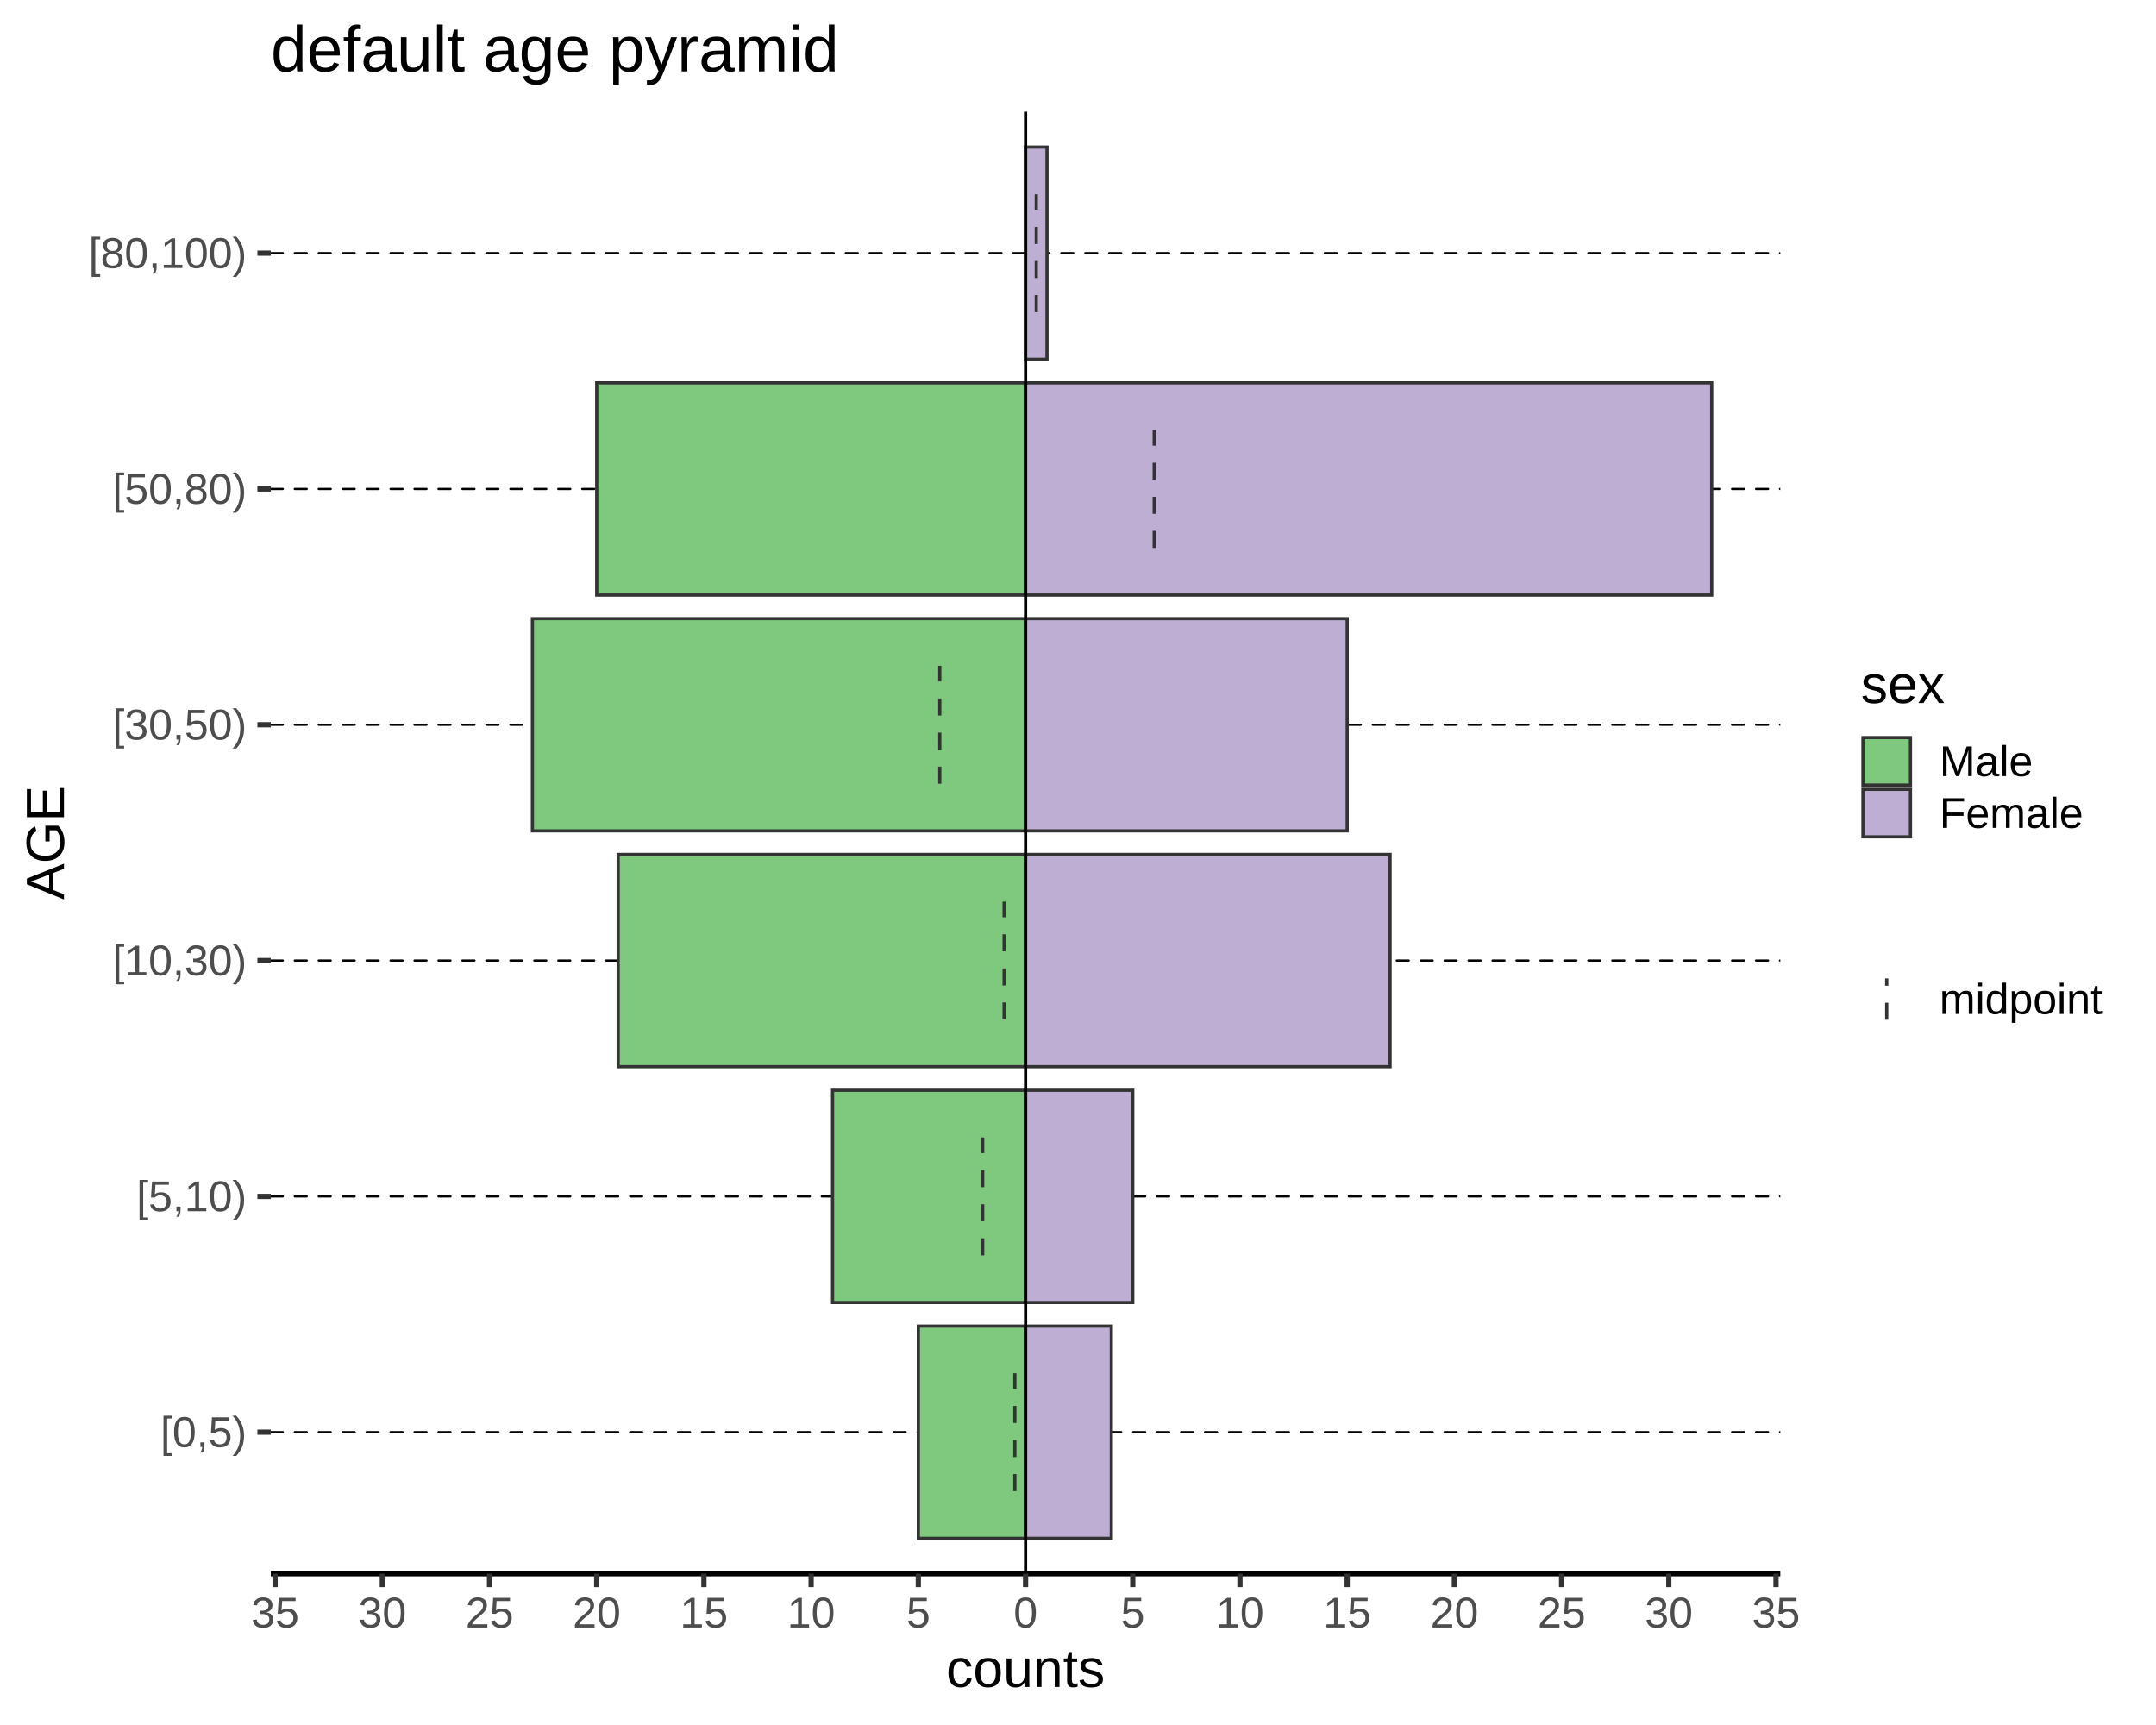
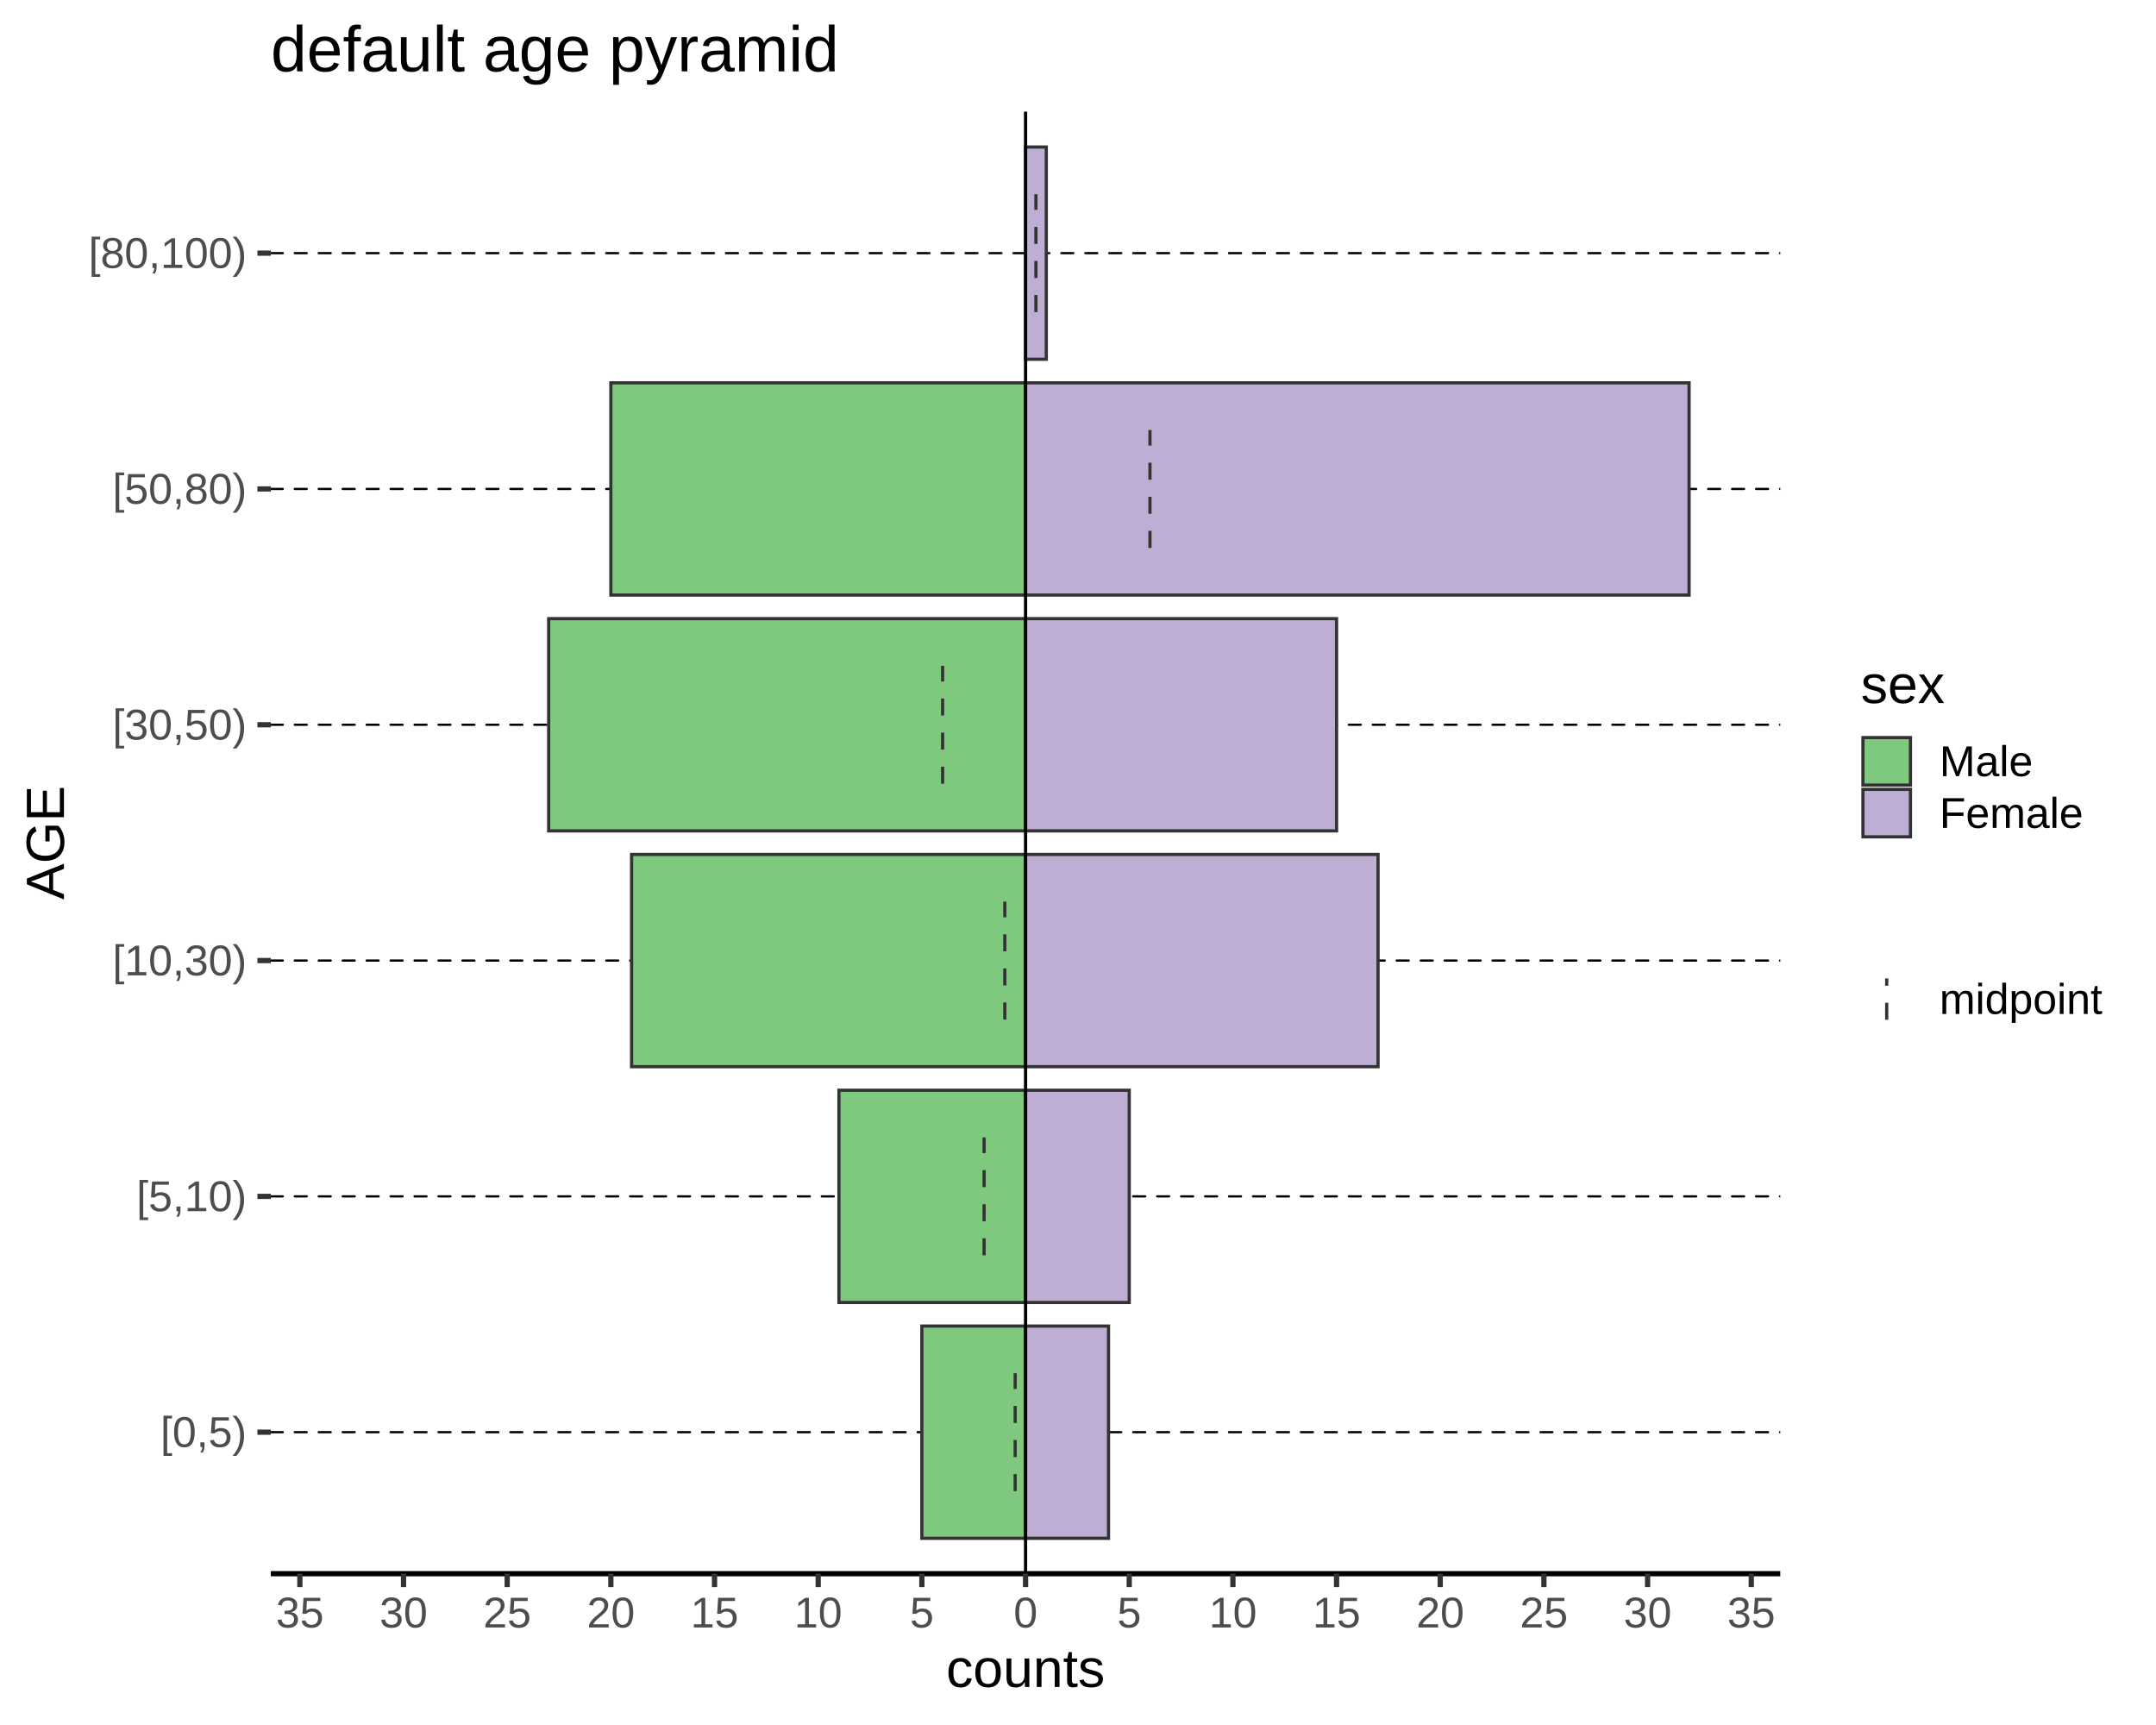
<svg xmlns="http://www.w3.org/2000/svg" viewBox="0 0 720.00 576.00">
  <defs>
    <style type="text/css">
    line, polyline, polygon, path, rect, circle {
      fill: none;
      stroke: #000000;
      stroke-linecap: round;
      stroke-linejoin: round;
      stroke-miterlimit: 10.00;
    }
  </style>
  </defs>
  <rect width="100%" height="100%" style="stroke: none; fill: #FFFFFF;" />
  <rect x="0.00" y="0.00" width="720.00" height="576.00" style="stroke-width: 1.75; stroke: #FFFFFF; fill: #FFFFFF;" />
  <defs>
    <clipPath id="cpOTAuNDR8NTk0LjUzfDUyNS40N3wzNy4yOA==">
      <rect x="90.44" y="37.28" width="504.09" height="488.19" />
    </clipPath>
  </defs>
  <rect x="90.44" y="37.28" width="504.09" height="488.19" style="stroke-width: 1.75; stroke: none; fill: #FFFFFF;" clip-path="url(#cpOTAuNDR8NTk0LjUzfDUyNS40N3wzNy4yOA==)" />
  <polyline points="90.44,478.22 594.53,478.22 " style="stroke-width: 0.75; stroke-dasharray: 4.00,4.00;" clip-path="url(#cpOTAuNDR8NTk0LjUzfDUyNS40N3wzNy4yOA==)" />
  <polyline points="90.44,399.48 594.53,399.48 " style="stroke-width: 0.75; stroke-dasharray: 4.00,4.00;" clip-path="url(#cpOTAuNDR8NTk0LjUzfDUyNS40N3wzNy4yOA==)" />
  <polyline points="90.44,320.74 594.53,320.74 " style="stroke-width: 0.75; stroke-dasharray: 4.00,4.00;" clip-path="url(#cpOTAuNDR8NTk0LjUzfDUyNS40N3wzNy4yOA==)" />
  <polyline points="90.44,242.00 594.53,242.00 " style="stroke-width: 0.75; stroke-dasharray: 4.00,4.00;" clip-path="url(#cpOTAuNDR8NTk0LjUzfDUyNS40N3wzNy4yOA==)" />
  <polyline points="90.44,163.26 594.53,163.26 " style="stroke-width: 0.75; stroke-dasharray: 4.00,4.00;" clip-path="url(#cpOTAuNDR8NTk0LjUzfDUyNS40N3wzNy4yOA==)" />
  <polyline points="90.44,84.52 594.53,84.52 " style="stroke-width: 0.75; stroke-dasharray: 4.00,4.00;" clip-path="url(#cpOTAuNDR8NTk0LjUzfDUyNS40N3wzNy4yOA==)" />
-   <rect x="306.68" y="442.79" width="35.80" height="70.87" style="stroke-width: 1.07; stroke: #333333; stroke-linecap: square; stroke-linejoin: miter; fill: #7FC97F;" clip-path="url(#cpOTAuNDR8NTk0LjUzfDUyNS40N3wzNy4yOA==)" />
-   <rect x="342.49" y="442.79" width="28.64" height="70.87" style="stroke-width: 1.07; stroke: #333333; stroke-linecap: square; stroke-linejoin: miter; fill: #BEAED4;" clip-path="url(#cpOTAuNDR8NTk0LjUzfDUyNS40N3wzNy4yOA==)" />
-   <rect x="278.04" y="364.05" width="64.44" height="70.87" style="stroke-width: 1.07; stroke: #333333; stroke-linecap: square; stroke-linejoin: miter; fill: #7FC97F;" clip-path="url(#cpOTAuNDR8NTk0LjUzfDUyNS40N3wzNy4yOA==)" />
-   <rect x="342.49" y="364.05" width="35.80" height="70.87" style="stroke-width: 1.07; stroke: #333333; stroke-linecap: square; stroke-linejoin: miter; fill: #BEAED4;" clip-path="url(#cpOTAuNDR8NTk0LjUzfDUyNS40N3wzNy4yOA==)" />
-   <rect x="206.44" y="285.31" width="136.05" height="70.87" style="stroke-width: 1.07; stroke: #333333; stroke-linecap: square; stroke-linejoin: miter; fill: #7FC97F;" clip-path="url(#cpOTAuNDR8NTk0LjUzfDUyNS40N3wzNy4yOA==)" />
-   <rect x="342.49" y="285.31" width="121.73" height="70.87" style="stroke-width: 1.07; stroke: #333333; stroke-linecap: square; stroke-linejoin: miter; fill: #BEAED4;" clip-path="url(#cpOTAuNDR8NTk0LjUzfDUyNS40N3wzNy4yOA==)" />
-   <rect x="177.80" y="206.57" width="164.69" height="70.87" style="stroke-width: 1.07; stroke: #333333; stroke-linecap: square; stroke-linejoin: miter; fill: #7FC97F;" clip-path="url(#cpOTAuNDR8NTk0LjUzfDUyNS40N3wzNy4yOA==)" />
-   <rect x="342.49" y="206.57" width="107.41" height="70.87" style="stroke-width: 1.07; stroke: #333333; stroke-linecap: square; stroke-linejoin: miter; fill: #BEAED4;" clip-path="url(#cpOTAuNDR8NTk0LjUzfDUyNS40N3wzNy4yOA==)" />
-   <rect x="199.28" y="127.83" width="143.21" height="70.87" style="stroke-width: 1.07; stroke: #333333; stroke-linecap: square; stroke-linejoin: miter; fill: #7FC97F;" clip-path="url(#cpOTAuNDR8NTk0LjUzfDUyNS40N3wzNy4yOA==)" />
-   <rect x="342.49" y="127.83" width="229.13" height="70.87" style="stroke-width: 1.07; stroke: #333333; stroke-linecap: square; stroke-linejoin: miter; fill: #BEAED4;" clip-path="url(#cpOTAuNDR8NTk0LjUzfDUyNS40N3wzNy4yOA==)" />
-   <rect x="342.49" y="49.09" width="7.16" height="70.87" style="stroke-width: 1.07; stroke: #333333; stroke-linecap: square; stroke-linejoin: miter; fill: #BEAED4;" clip-path="url(#cpOTAuNDR8NTk0LjUzfDUyNS40N3wzNy4yOA==)" />
-   <rect x="349.65" y="49.09" width="0.00" height="70.87" style="stroke-width: 1.07; stroke: #333333; stroke-linecap: square; stroke-linejoin: miter; fill: #7FC97F;" clip-path="url(#cpOTAuNDR8NTk0LjUzfDUyNS40N3wzNy4yOA==)" />
-   <line x1="338.91" y1="497.91" x2="338.91" y2="458.54" style="stroke-width: 1.07; stroke: #333333; stroke-dasharray: 5.69,5.69; stroke-linecap: butt;" clip-path="url(#cpOTAuNDR8NTk0LjUzfDUyNS40N3wzNy4yOA==)" />
-   <line x1="328.17" y1="419.17" x2="328.17" y2="379.80" style="stroke-width: 1.07; stroke: #333333; stroke-dasharray: 5.69,5.69; stroke-linecap: butt;" clip-path="url(#cpOTAuNDR8NTk0LjUzfDUyNS40N3wzNy4yOA==)" />
-   <line x1="335.33" y1="340.43" x2="335.33" y2="301.06" style="stroke-width: 1.07; stroke: #333333; stroke-dasharray: 5.69,5.69; stroke-linecap: butt;" clip-path="url(#cpOTAuNDR8NTk0LjUzfDUyNS40N3wzNy4yOA==)" />
-   <line x1="313.84" y1="261.69" x2="313.84" y2="222.32" style="stroke-width: 1.07; stroke: #333333; stroke-dasharray: 5.69,5.69; stroke-linecap: butt;" clip-path="url(#cpOTAuNDR8NTk0LjUzfDUyNS40N3wzNy4yOA==)" />
-   <line x1="385.45" y1="182.95" x2="385.45" y2="143.58" style="stroke-width: 1.07; stroke: #333333; stroke-dasharray: 5.69,5.69; stroke-linecap: butt;" clip-path="url(#cpOTAuNDR8NTk0LjUzfDUyNS40N3wzNy4yOA==)" />
-   <line x1="346.07" y1="104.21" x2="346.07" y2="64.84" style="stroke-width: 1.07; stroke: #333333; stroke-dasharray: 5.69,5.69; stroke-linecap: butt;" clip-path="url(#cpOTAuNDR8NTk0LjUzfDUyNS40N3wzNy4yOA==)" />
+   <rect x="307.86" y="442.79" width="34.62" height="70.87" style="stroke-width: 1.07; stroke: #333333; stroke-linecap: square; stroke-linejoin: miter; fill: #7FC97F;" clip-path="url(#cpOTAuNDR8NTk0LjUzfDUyNS40N3wzNy4yOA==)" />
+   <rect x="342.49" y="442.79" width="27.70" height="70.87" style="stroke-width: 1.07; stroke: #333333; stroke-linecap: square; stroke-linejoin: miter; fill: #BEAED4;" clip-path="url(#cpOTAuNDR8NTk0LjUzfDUyNS40N3wzNy4yOA==)" />
+   <rect x="280.17" y="364.05" width="62.32" height="70.87" style="stroke-width: 1.07; stroke: #333333; stroke-linecap: square; stroke-linejoin: miter; fill: #7FC97F;" clip-path="url(#cpOTAuNDR8NTk0LjUzfDUyNS40N3wzNy4yOA==)" />
+   <rect x="342.49" y="364.05" width="34.62" height="70.87" style="stroke-width: 1.07; stroke: #333333; stroke-linecap: square; stroke-linejoin: miter; fill: #BEAED4;" clip-path="url(#cpOTAuNDR8NTk0LjUzfDUyNS40N3wzNy4yOA==)" />
+   <rect x="210.92" y="285.31" width="131.56" height="70.87" style="stroke-width: 1.07; stroke: #333333; stroke-linecap: square; stroke-linejoin: miter; fill: #7FC97F;" clip-path="url(#cpOTAuNDR8NTk0LjUzfDUyNS40N3wzNy4yOA==)" />
+   <rect x="342.49" y="285.31" width="117.71" height="70.87" style="stroke-width: 1.07; stroke: #333333; stroke-linecap: square; stroke-linejoin: miter; fill: #BEAED4;" clip-path="url(#cpOTAuNDR8NTk0LjUzfDUyNS40N3wzNy4yOA==)" />
+   <rect x="183.23" y="206.57" width="159.26" height="70.87" style="stroke-width: 1.07; stroke: #333333; stroke-linecap: square; stroke-linejoin: miter; fill: #7FC97F;" clip-path="url(#cpOTAuNDR8NTk0LjUzfDUyNS40N3wzNy4yOA==)" />
+   <rect x="342.49" y="206.57" width="103.86" height="70.87" style="stroke-width: 1.07; stroke: #333333; stroke-linecap: square; stroke-linejoin: miter; fill: #BEAED4;" clip-path="url(#cpOTAuNDR8NTk0LjUzfDUyNS40N3wzNy4yOA==)" />
+   <rect x="204.00" y="127.83" width="138.49" height="70.87" style="stroke-width: 1.07; stroke: #333333; stroke-linecap: square; stroke-linejoin: miter; fill: #7FC97F;" clip-path="url(#cpOTAuNDR8NTk0LjUzfDUyNS40N3wzNy4yOA==)" />
+   <rect x="342.49" y="127.83" width="221.58" height="70.87" style="stroke-width: 1.07; stroke: #333333; stroke-linecap: square; stroke-linejoin: miter; fill: #BEAED4;" clip-path="url(#cpOTAuNDR8NTk0LjUzfDUyNS40N3wzNy4yOA==)" />
+   <rect x="342.49" y="49.09" width="6.92" height="70.87" style="stroke-width: 1.07; stroke: #333333; stroke-linecap: square; stroke-linejoin: miter; fill: #BEAED4;" clip-path="url(#cpOTAuNDR8NTk0LjUzfDUyNS40N3wzNy4yOA==)" />
+   <rect x="349.41" y="49.09" width="0.00" height="70.87" style="stroke-width: 1.07; stroke: #333333; stroke-linecap: square; stroke-linejoin: miter; fill: #7FC97F;" clip-path="url(#cpOTAuNDR8NTk0LjUzfDUyNS40N3wzNy4yOA==)" />
+   <line x1="339.02" y1="497.91" x2="339.02" y2="458.54" style="stroke-width: 1.07; stroke: #333333; stroke-dasharray: 5.69,5.69; stroke-linecap: butt;" clip-path="url(#cpOTAuNDR8NTk0LjUzfDUyNS40N3wzNy4yOA==)" />
+   <line x1="328.64" y1="419.17" x2="328.64" y2="379.80" style="stroke-width: 1.07; stroke: #333333; stroke-dasharray: 5.69,5.69; stroke-linecap: butt;" clip-path="url(#cpOTAuNDR8NTk0LjUzfDUyNS40N3wzNy4yOA==)" />
+   <line x1="335.56" y1="340.43" x2="335.56" y2="301.06" style="stroke-width: 1.07; stroke: #333333; stroke-dasharray: 5.69,5.69; stroke-linecap: butt;" clip-path="url(#cpOTAuNDR8NTk0LjUzfDUyNS40N3wzNy4yOA==)" />
+   <line x1="314.79" y1="261.69" x2="314.79" y2="222.32" style="stroke-width: 1.07; stroke: #333333; stroke-dasharray: 5.69,5.69; stroke-linecap: butt;" clip-path="url(#cpOTAuNDR8NTk0LjUzfDUyNS40N3wzNy4yOA==)" />
+   <line x1="384.03" y1="182.95" x2="384.03" y2="143.58" style="stroke-width: 1.07; stroke: #333333; stroke-dasharray: 5.69,5.69; stroke-linecap: butt;" clip-path="url(#cpOTAuNDR8NTk0LjUzfDUyNS40N3wzNy4yOA==)" />
+   <line x1="345.95" y1="104.21" x2="345.95" y2="64.84" style="stroke-width: 1.07; stroke: #333333; stroke-dasharray: 5.69,5.69; stroke-linecap: butt;" clip-path="url(#cpOTAuNDR8NTk0LjUzfDUyNS40N3wzNy4yOA==)" />
  <line x1="342.49" y1="525.47" x2="342.49" y2="37.28" style="stroke-width: 1.07; stroke-linecap: butt;" clip-path="url(#cpOTAuNDR8NTk0LjUzfDUyNS40N3wzNy4yOA==)" />
  <defs>
    <clipPath id="cpMC4wMHw3MjAuMDB8NTc2LjAwfDAuMDA=">
      <rect x="0.00" y="0.00" width="720.00" height="576.00" />
    </clipPath>
  </defs>
  <g clip-path="url(#cpMC4wMHw3MjAuMDB8NTc2LjAwfDAuMDA=)">
    <text x="53.57" y="483.17" style="font-size: 14.40px; fill: #4D4D4D; font-family: Liberation Sans;" textLength="28.80px" lengthAdjust="spacingAndGlyphs">[0,5)</text>
  </g>
  <g clip-path="url(#cpMC4wMHw3MjAuMDB8NTc2LjAwfDAuMDA=)">
    <text x="45.57" y="404.43" style="font-size: 14.40px; fill: #4D4D4D; font-family: Liberation Sans;" textLength="36.80px" lengthAdjust="spacingAndGlyphs">[5,10)</text>
  </g>
  <g clip-path="url(#cpMC4wMHw3MjAuMDB8NTc2LjAwfDAuMDA=)">
    <text x="37.57" y="325.69" style="font-size: 14.40px; fill: #4D4D4D; font-family: Liberation Sans;" textLength="44.80px" lengthAdjust="spacingAndGlyphs">[10,30)</text>
  </g>
  <g clip-path="url(#cpMC4wMHw3MjAuMDB8NTc2LjAwfDAuMDA=)">
    <text x="37.57" y="246.95" style="font-size: 14.40px; fill: #4D4D4D; font-family: Liberation Sans;" textLength="44.80px" lengthAdjust="spacingAndGlyphs">[30,50)</text>
  </g>
  <g clip-path="url(#cpMC4wMHw3MjAuMDB8NTc2LjAwfDAuMDA=)">
    <text x="37.57" y="168.21" style="font-size: 14.40px; fill: #4D4D4D; font-family: Liberation Sans;" textLength="44.80px" lengthAdjust="spacingAndGlyphs">[50,80)</text>
  </g>
  <g clip-path="url(#cpMC4wMHw3MjAuMDB8NTc2LjAwfDAuMDA=)">
    <text x="29.57" y="89.47" style="font-size: 14.40px; fill: #4D4D4D; font-family: Liberation Sans;" textLength="52.80px" lengthAdjust="spacingAndGlyphs">[80,100)</text>
  </g>
  <polyline points="85.96,478.22 90.44,478.22 " style="stroke-width: 1.75; stroke: #333333; stroke-linecap: butt;" clip-path="url(#cpMC4wMHw3MjAuMDB8NTc2LjAwfDAuMDA=)" />
  <polyline points="85.96,399.48 90.44,399.48 " style="stroke-width: 1.75; stroke: #333333; stroke-linecap: butt;" clip-path="url(#cpMC4wMHw3MjAuMDB8NTc2LjAwfDAuMDA=)" />
  <polyline points="85.96,320.74 90.44,320.74 " style="stroke-width: 1.75; stroke: #333333; stroke-linecap: butt;" clip-path="url(#cpMC4wMHw3MjAuMDB8NTc2LjAwfDAuMDA=)" />
  <polyline points="85.96,242.00 90.44,242.00 " style="stroke-width: 1.75; stroke: #333333; stroke-linecap: butt;" clip-path="url(#cpMC4wMHw3MjAuMDB8NTc2LjAwfDAuMDA=)" />
  <polyline points="85.96,163.26 90.44,163.26 " style="stroke-width: 1.75; stroke: #333333; stroke-linecap: butt;" clip-path="url(#cpMC4wMHw3MjAuMDB8NTc2LjAwfDAuMDA=)" />
  <polyline points="85.96,84.52 90.44,84.52 " style="stroke-width: 1.75; stroke: #333333; stroke-linecap: butt;" clip-path="url(#cpMC4wMHw3MjAuMDB8NTc2LjAwfDAuMDA=)" />
  <polyline points="90.44,525.47 594.53,525.47 " style="stroke-width: 1.75; stroke-linecap: butt;" clip-path="url(#cpMC4wMHw3MjAuMDB8NTc2LjAwfDAuMDA=)" />
-   <polyline points="91.87,529.95 91.87,525.47 " style="stroke-width: 1.75; stroke: #333333; stroke-linecap: butt;" clip-path="url(#cpMC4wMHw3MjAuMDB8NTc2LjAwfDAuMDA=)" />
-   <polyline points="127.68,529.95 127.68,525.47 " style="stroke-width: 1.75; stroke: #333333; stroke-linecap: butt;" clip-path="url(#cpMC4wMHw3MjAuMDB8NTc2LjAwfDAuMDA=)" />
-   <polyline points="163.48,529.95 163.48,525.47 " style="stroke-width: 1.75; stroke: #333333; stroke-linecap: butt;" clip-path="url(#cpMC4wMHw3MjAuMDB8NTc2LjAwfDAuMDA=)" />
-   <polyline points="199.28,529.95 199.28,525.47 " style="stroke-width: 1.75; stroke: #333333; stroke-linecap: butt;" clip-path="url(#cpMC4wMHw3MjAuMDB8NTc2LjAwfDAuMDA=)" />
-   <polyline points="235.08,529.95 235.08,525.47 " style="stroke-width: 1.75; stroke: #333333; stroke-linecap: butt;" clip-path="url(#cpMC4wMHw3MjAuMDB8NTc2LjAwfDAuMDA=)" />
-   <polyline points="270.88,529.95 270.88,525.47 " style="stroke-width: 1.75; stroke: #333333; stroke-linecap: butt;" clip-path="url(#cpMC4wMHw3MjAuMDB8NTc2LjAwfDAuMDA=)" />
-   <polyline points="306.68,529.95 306.68,525.47 " style="stroke-width: 1.75; stroke: #333333; stroke-linecap: butt;" clip-path="url(#cpMC4wMHw3MjAuMDB8NTc2LjAwfDAuMDA=)" />
+   <polyline points="100.14,529.95 100.14,525.47 " style="stroke-width: 1.75; stroke: #333333; stroke-linecap: butt;" clip-path="url(#cpMC4wMHw3MjAuMDB8NTc2LjAwfDAuMDA=)" />
+   <polyline points="134.76,529.95 134.76,525.47 " style="stroke-width: 1.75; stroke: #333333; stroke-linecap: butt;" clip-path="url(#cpMC4wMHw3MjAuMDB8NTc2LjAwfDAuMDA=)" />
+   <polyline points="169.38,529.95 169.38,525.47 " style="stroke-width: 1.75; stroke: #333333; stroke-linecap: butt;" clip-path="url(#cpMC4wMHw3MjAuMDB8NTc2LjAwfDAuMDA=)" />
+   <polyline points="204.00,529.95 204.00,525.47 " style="stroke-width: 1.75; stroke: #333333; stroke-linecap: butt;" clip-path="url(#cpMC4wMHw3MjAuMDB8NTc2LjAwfDAuMDA=)" />
+   <polyline points="238.62,529.95 238.62,525.47 " style="stroke-width: 1.75; stroke: #333333; stroke-linecap: butt;" clip-path="url(#cpMC4wMHw3MjAuMDB8NTc2LjAwfDAuMDA=)" />
+   <polyline points="273.24,529.95 273.24,525.47 " style="stroke-width: 1.75; stroke: #333333; stroke-linecap: butt;" clip-path="url(#cpMC4wMHw3MjAuMDB8NTc2LjAwfDAuMDA=)" />
+   <polyline points="307.86,529.95 307.86,525.47 " style="stroke-width: 1.75; stroke: #333333; stroke-linecap: butt;" clip-path="url(#cpMC4wMHw3MjAuMDB8NTc2LjAwfDAuMDA=)" />
  <polyline points="342.49,529.95 342.49,525.47 " style="stroke-width: 1.75; stroke: #333333; stroke-linecap: butt;" clip-path="url(#cpMC4wMHw3MjAuMDB8NTc2LjAwfDAuMDA=)" />
-   <polyline points="378.29,529.95 378.29,525.47 " style="stroke-width: 1.75; stroke: #333333; stroke-linecap: butt;" clip-path="url(#cpMC4wMHw3MjAuMDB8NTc2LjAwfDAuMDA=)" />
-   <polyline points="414.09,529.95 414.09,525.47 " style="stroke-width: 1.75; stroke: #333333; stroke-linecap: butt;" clip-path="url(#cpMC4wMHw3MjAuMDB8NTc2LjAwfDAuMDA=)" />
-   <polyline points="449.89,529.95 449.89,525.47 " style="stroke-width: 1.75; stroke: #333333; stroke-linecap: butt;" clip-path="url(#cpMC4wMHw3MjAuMDB8NTc2LjAwfDAuMDA=)" />
-   <polyline points="485.69,529.95 485.69,525.47 " style="stroke-width: 1.75; stroke: #333333; stroke-linecap: butt;" clip-path="url(#cpMC4wMHw3MjAuMDB8NTc2LjAwfDAuMDA=)" />
-   <polyline points="521.50,529.95 521.50,525.47 " style="stroke-width: 1.75; stroke: #333333; stroke-linecap: butt;" clip-path="url(#cpMC4wMHw3MjAuMDB8NTc2LjAwfDAuMDA=)" />
-   <polyline points="557.30,529.95 557.30,525.47 " style="stroke-width: 1.75; stroke: #333333; stroke-linecap: butt;" clip-path="url(#cpMC4wMHw3MjAuMDB8NTc2LjAwfDAuMDA=)" />
-   <polyline points="593.10,529.95 593.10,525.47 " style="stroke-width: 1.75; stroke: #333333; stroke-linecap: butt;" clip-path="url(#cpMC4wMHw3MjAuMDB8NTc2LjAwfDAuMDA=)" />
+   <polyline points="377.11,529.95 377.11,525.47 " style="stroke-width: 1.75; stroke: #333333; stroke-linecap: butt;" clip-path="url(#cpMC4wMHw3MjAuMDB8NTc2LjAwfDAuMDA=)" />
+   <polyline points="411.73,529.95 411.73,525.47 " style="stroke-width: 1.75; stroke: #333333; stroke-linecap: butt;" clip-path="url(#cpMC4wMHw3MjAuMDB8NTc2LjAwfDAuMDA=)" />
+   <polyline points="446.35,529.95 446.35,525.47 " style="stroke-width: 1.75; stroke: #333333; stroke-linecap: butt;" clip-path="url(#cpMC4wMHw3MjAuMDB8NTc2LjAwfDAuMDA=)" />
+   <polyline points="480.97,529.95 480.97,525.47 " style="stroke-width: 1.75; stroke: #333333; stroke-linecap: butt;" clip-path="url(#cpMC4wMHw3MjAuMDB8NTc2LjAwfDAuMDA=)" />
+   <polyline points="515.59,529.95 515.59,525.47 " style="stroke-width: 1.75; stroke: #333333; stroke-linecap: butt;" clip-path="url(#cpMC4wMHw3MjAuMDB8NTc2LjAwfDAuMDA=)" />
+   <polyline points="550.22,529.95 550.22,525.47 " style="stroke-width: 1.75; stroke: #333333; stroke-linecap: butt;" clip-path="url(#cpMC4wMHw3MjAuMDB8NTc2LjAwfDAuMDA=)" />
+   <polyline points="584.84,529.95 584.84,525.47 " style="stroke-width: 1.75; stroke: #333333; stroke-linecap: butt;" clip-path="url(#cpMC4wMHw3MjAuMDB8NTc2LjAwfDAuMDA=)" />
  <g clip-path="url(#cpMC4wMHw3MjAuMDB8NTc2LjAwfDAuMDA=)">
-     <text x="83.87" y="543.44" style="font-size: 14.40px; fill: #4D4D4D; font-family: Liberation Sans;" textLength="16.00px" lengthAdjust="spacingAndGlyphs">35</text>
+     <text x="92.14" y="543.44" style="font-size: 14.40px; fill: #4D4D4D; font-family: Liberation Sans;" textLength="16.00px" lengthAdjust="spacingAndGlyphs">35</text>
  </g>
  <g clip-path="url(#cpMC4wMHw3MjAuMDB8NTc2LjAwfDAuMDA=)">
-     <text x="119.68" y="543.44" style="font-size: 14.40px; fill: #4D4D4D; font-family: Liberation Sans;" textLength="16.00px" lengthAdjust="spacingAndGlyphs">30</text>
+     <text x="126.76" y="543.44" style="font-size: 14.40px; fill: #4D4D4D; font-family: Liberation Sans;" textLength="16.00px" lengthAdjust="spacingAndGlyphs">30</text>
  </g>
  <g clip-path="url(#cpMC4wMHw3MjAuMDB8NTc2LjAwfDAuMDA=)">
-     <text x="155.48" y="543.44" style="font-size: 14.40px; fill: #4D4D4D; font-family: Liberation Sans;" textLength="16.00px" lengthAdjust="spacingAndGlyphs">25</text>
+     <text x="161.38" y="543.44" style="font-size: 14.40px; fill: #4D4D4D; font-family: Liberation Sans;" textLength="16.00px" lengthAdjust="spacingAndGlyphs">25</text>
  </g>
  <g clip-path="url(#cpMC4wMHw3MjAuMDB8NTc2LjAwfDAuMDA=)">
-     <text x="191.28" y="543.44" style="font-size: 14.40px; fill: #4D4D4D; font-family: Liberation Sans;" textLength="16.00px" lengthAdjust="spacingAndGlyphs">20</text>
+     <text x="196.00" y="543.44" style="font-size: 14.40px; fill: #4D4D4D; font-family: Liberation Sans;" textLength="16.00px" lengthAdjust="spacingAndGlyphs">20</text>
  </g>
  <g clip-path="url(#cpMC4wMHw3MjAuMDB8NTc2LjAwfDAuMDA=)">
-     <text x="227.08" y="543.44" style="font-size: 14.40px; fill: #4D4D4D; font-family: Liberation Sans;" textLength="16.00px" lengthAdjust="spacingAndGlyphs">15</text>
+     <text x="230.62" y="543.44" style="font-size: 14.40px; fill: #4D4D4D; font-family: Liberation Sans;" textLength="16.00px" lengthAdjust="spacingAndGlyphs">15</text>
  </g>
  <g clip-path="url(#cpMC4wMHw3MjAuMDB8NTc2LjAwfDAuMDA=)">
-     <text x="262.88" y="543.44" style="font-size: 14.40px; fill: #4D4D4D; font-family: Liberation Sans;" textLength="16.00px" lengthAdjust="spacingAndGlyphs">10</text>
+     <text x="265.24" y="543.44" style="font-size: 14.40px; fill: #4D4D4D; font-family: Liberation Sans;" textLength="16.00px" lengthAdjust="spacingAndGlyphs">10</text>
  </g>
  <g clip-path="url(#cpMC4wMHw3MjAuMDB8NTc2LjAwfDAuMDA=)">
-     <text x="302.68" y="543.44" style="font-size: 14.40px; fill: #4D4D4D; font-family: Liberation Sans;" textLength="8.00px" lengthAdjust="spacingAndGlyphs">5</text>
+     <text x="303.86" y="543.44" style="font-size: 14.40px; fill: #4D4D4D; font-family: Liberation Sans;" textLength="8.00px" lengthAdjust="spacingAndGlyphs">5</text>
  </g>
  <g clip-path="url(#cpMC4wMHw3MjAuMDB8NTc2LjAwfDAuMDA=)">
    <text x="338.49" y="543.44" style="font-size: 14.40px; fill: #4D4D4D; font-family: Liberation Sans;" textLength="8.00px" lengthAdjust="spacingAndGlyphs">0</text>
  </g>
  <g clip-path="url(#cpMC4wMHw3MjAuMDB8NTc2LjAwfDAuMDA=)">
-     <text x="374.29" y="543.44" style="font-size: 14.40px; fill: #4D4D4D; font-family: Liberation Sans;" textLength="8.00px" lengthAdjust="spacingAndGlyphs">5</text>
+     <text x="373.11" y="543.44" style="font-size: 14.40px; fill: #4D4D4D; font-family: Liberation Sans;" textLength="8.00px" lengthAdjust="spacingAndGlyphs">5</text>
  </g>
  <g clip-path="url(#cpMC4wMHw3MjAuMDB8NTc2LjAwfDAuMDA=)">
-     <text x="406.09" y="543.44" style="font-size: 14.40px; fill: #4D4D4D; font-family: Liberation Sans;" textLength="16.00px" lengthAdjust="spacingAndGlyphs">10</text>
+     <text x="403.73" y="543.44" style="font-size: 14.40px; fill: #4D4D4D; font-family: Liberation Sans;" textLength="16.00px" lengthAdjust="spacingAndGlyphs">10</text>
  </g>
  <g clip-path="url(#cpMC4wMHw3MjAuMDB8NTc2LjAwfDAuMDA=)">
-     <text x="441.89" y="543.44" style="font-size: 14.40px; fill: #4D4D4D; font-family: Liberation Sans;" textLength="16.00px" lengthAdjust="spacingAndGlyphs">15</text>
+     <text x="438.35" y="543.44" style="font-size: 14.40px; fill: #4D4D4D; font-family: Liberation Sans;" textLength="16.00px" lengthAdjust="spacingAndGlyphs">15</text>
  </g>
  <g clip-path="url(#cpMC4wMHw3MjAuMDB8NTc2LjAwfDAuMDA=)">
-     <text x="477.69" y="543.44" style="font-size: 14.40px; fill: #4D4D4D; font-family: Liberation Sans;" textLength="16.00px" lengthAdjust="spacingAndGlyphs">20</text>
+     <text x="472.97" y="543.44" style="font-size: 14.40px; fill: #4D4D4D; font-family: Liberation Sans;" textLength="16.00px" lengthAdjust="spacingAndGlyphs">20</text>
  </g>
  <g clip-path="url(#cpMC4wMHw3MjAuMDB8NTc2LjAwfDAuMDA=)">
-     <text x="513.50" y="543.44" style="font-size: 14.40px; fill: #4D4D4D; font-family: Liberation Sans;" textLength="16.00px" lengthAdjust="spacingAndGlyphs">25</text>
+     <text x="507.59" y="543.44" style="font-size: 14.40px; fill: #4D4D4D; font-family: Liberation Sans;" textLength="16.00px" lengthAdjust="spacingAndGlyphs">25</text>
  </g>
  <g clip-path="url(#cpMC4wMHw3MjAuMDB8NTc2LjAwfDAuMDA=)">
-     <text x="549.30" y="543.44" style="font-size: 14.40px; fill: #4D4D4D; font-family: Liberation Sans;" textLength="16.00px" lengthAdjust="spacingAndGlyphs">30</text>
+     <text x="542.22" y="543.44" style="font-size: 14.40px; fill: #4D4D4D; font-family: Liberation Sans;" textLength="16.00px" lengthAdjust="spacingAndGlyphs">30</text>
  </g>
  <g clip-path="url(#cpMC4wMHw3MjAuMDB8NTc2LjAwfDAuMDA=)">
-     <text x="585.10" y="543.44" style="font-size: 14.40px; fill: #4D4D4D; font-family: Liberation Sans;" textLength="16.00px" lengthAdjust="spacingAndGlyphs">35</text>
+     <text x="576.84" y="543.44" style="font-size: 14.40px; fill: #4D4D4D; font-family: Liberation Sans;" textLength="16.00px" lengthAdjust="spacingAndGlyphs">35</text>
  </g>
  <g clip-path="url(#cpMC4wMHw3MjAuMDB8NTc2LjAwfDAuMDA=)">
    <text x="315.96" y="563.30" style="font-size: 18.00px; font-family: Liberation Sans;" textLength="53.05px" lengthAdjust="spacingAndGlyphs">counts</text>
  </g>
  <g clip-path="url(#cpMC4wMHw3MjAuMDB8NTc2LjAwfDAuMDA=)">
    <text transform="translate(21.36,300.37) rotate(-90)" style="font-size: 18.00px; font-family: Liberation Sans;" textLength="38.00px" lengthAdjust="spacingAndGlyphs">AGE</text>
  </g>
  <rect x="612.46" y="211.52" width="92.16" height="77.58" style="stroke-width: 1.75; stroke: none; fill: #FFFFFF;" clip-path="url(#cpMC4wMHw3MjAuMDB8NTc2LjAwfDAuMDA=)" />
  <g clip-path="url(#cpMC4wMHw3MjAuMDB8NTc2LjAwfDAuMDA=)">
    <text x="621.43" y="234.75" style="font-size: 18.00px; font-family: Liberation Sans;" textLength="28.02px" lengthAdjust="spacingAndGlyphs">sex</text>
  </g>
  <rect x="622.14" y="246.29" width="15.86" height="15.86" style="stroke-width: 1.07; stroke: #333333; stroke-linecap: square; stroke-linejoin: miter; fill: #7FC97F;" clip-path="url(#cpMC4wMHw3MjAuMDB8NTc2LjAwfDAuMDA=)" />
  <rect x="622.14" y="263.57" width="15.86" height="15.86" style="stroke-width: 1.07; stroke: #333333; stroke-linecap: square; stroke-linejoin: miter; fill: #BEAED4;" clip-path="url(#cpMC4wMHw3MjAuMDB8NTc2LjAwfDAuMDA=)" />
  <g clip-path="url(#cpMC4wMHw3MjAuMDB8NTc2LjAwfDAuMDA=)">
    <text x="647.68" y="259.17" style="font-size: 14.40px; font-family: Liberation Sans;" textLength="31.19px" lengthAdjust="spacingAndGlyphs">Male</text>
  </g>
  <g clip-path="url(#cpMC4wMHw3MjAuMDB8NTc2LjAwfDAuMDA=)">
    <text x="647.68" y="276.45" style="font-size: 14.40px; font-family: Liberation Sans;" textLength="47.98px" lengthAdjust="spacingAndGlyphs">Female</text>
  </g>
  <rect x="612.46" y="307.04" width="98.57" height="44.18" style="stroke-width: 1.75; stroke: none; fill: #FFFFFF;" clip-path="url(#cpMC4wMHw3MjAuMDB8NTc2LjAwfDAuMDA=)" />
  <line x1="630.07" y1="340.52" x2="630.07" y2="326.70" style="stroke-width: 1.07; stroke: #333333; stroke-dasharray: 5.69,5.69; stroke-linecap: butt;" clip-path="url(#cpMC4wMHw3MjAuMDB8NTc2LjAwfDAuMDA=)" />
  <g clip-path="url(#cpMC4wMHw3MjAuMDB8NTc2LjAwfDAuMDA=)">
    <text x="647.68" y="338.57" style="font-size: 14.40px; font-family: Liberation Sans;" textLength="54.39px" lengthAdjust="spacingAndGlyphs">midpoint</text>
  </g>
  <g clip-path="url(#cpMC4wMHw3MjAuMDB8NTc2LjAwfDAuMDA=)">
    <text x="90.44" y="23.83" style="font-size: 21.60px; font-family: Liberation Sans;" textLength="189.72px" lengthAdjust="spacingAndGlyphs">default age pyramid</text>
  </g>
</svg>
